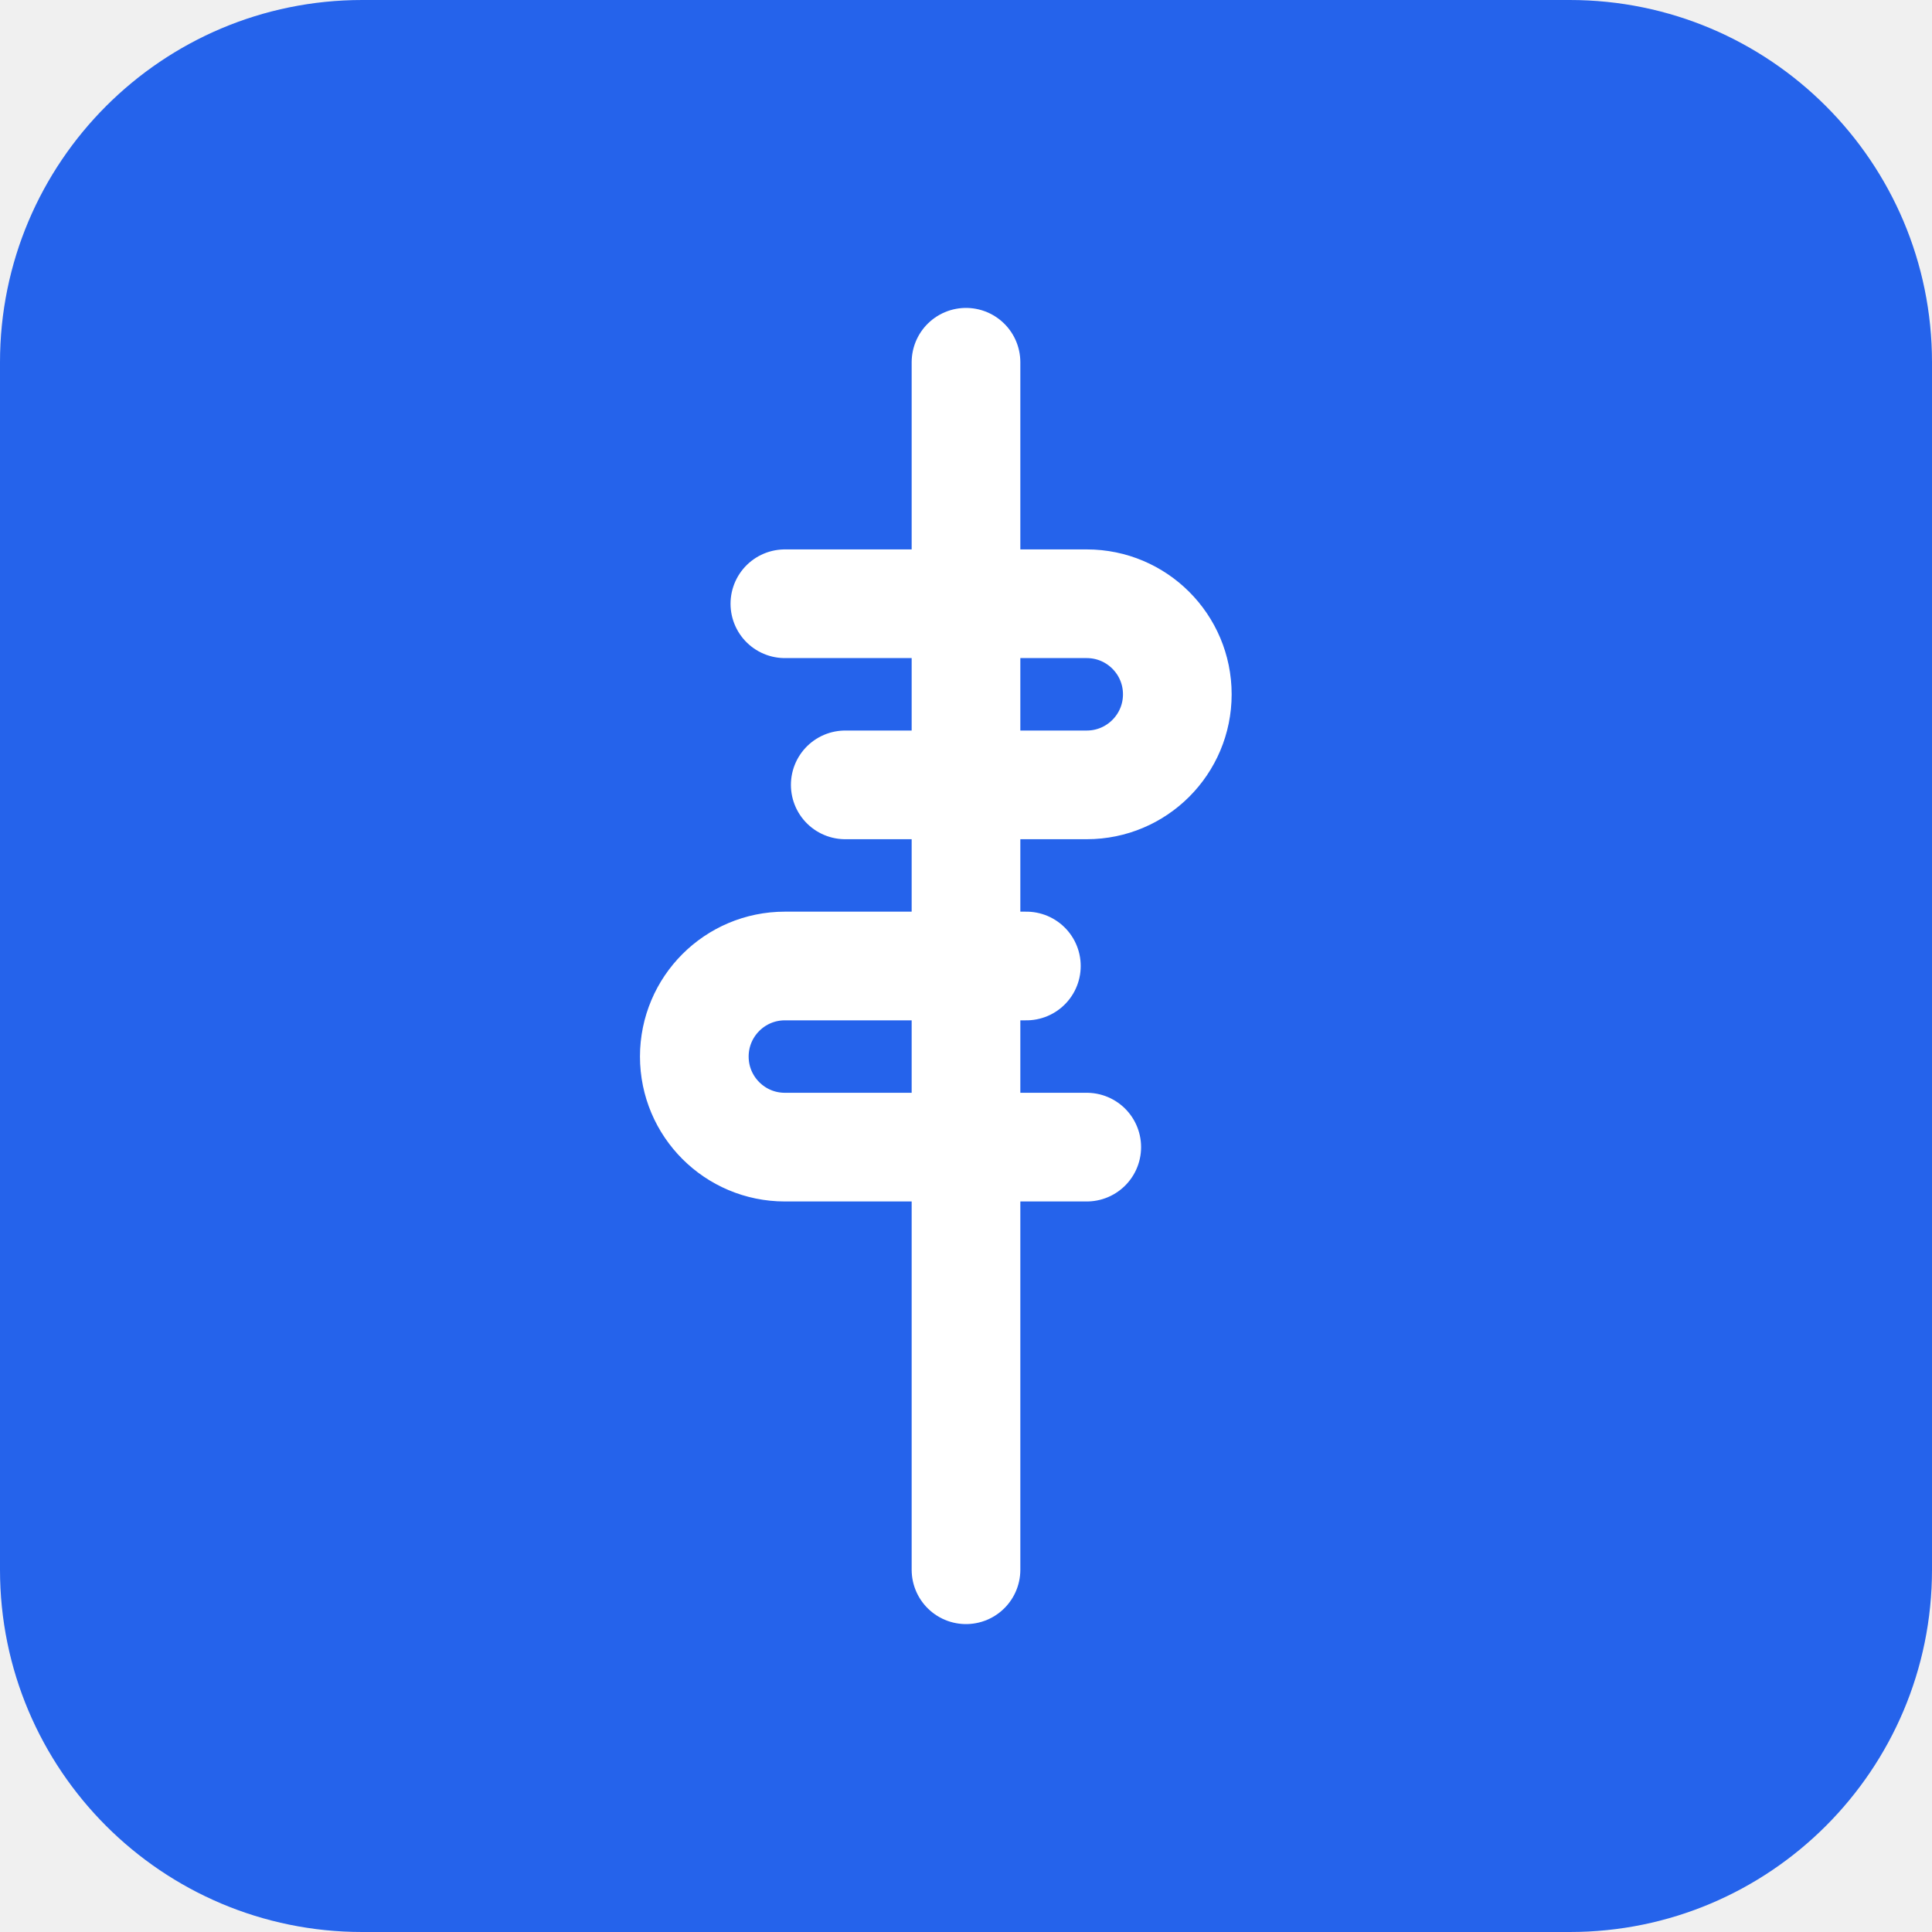
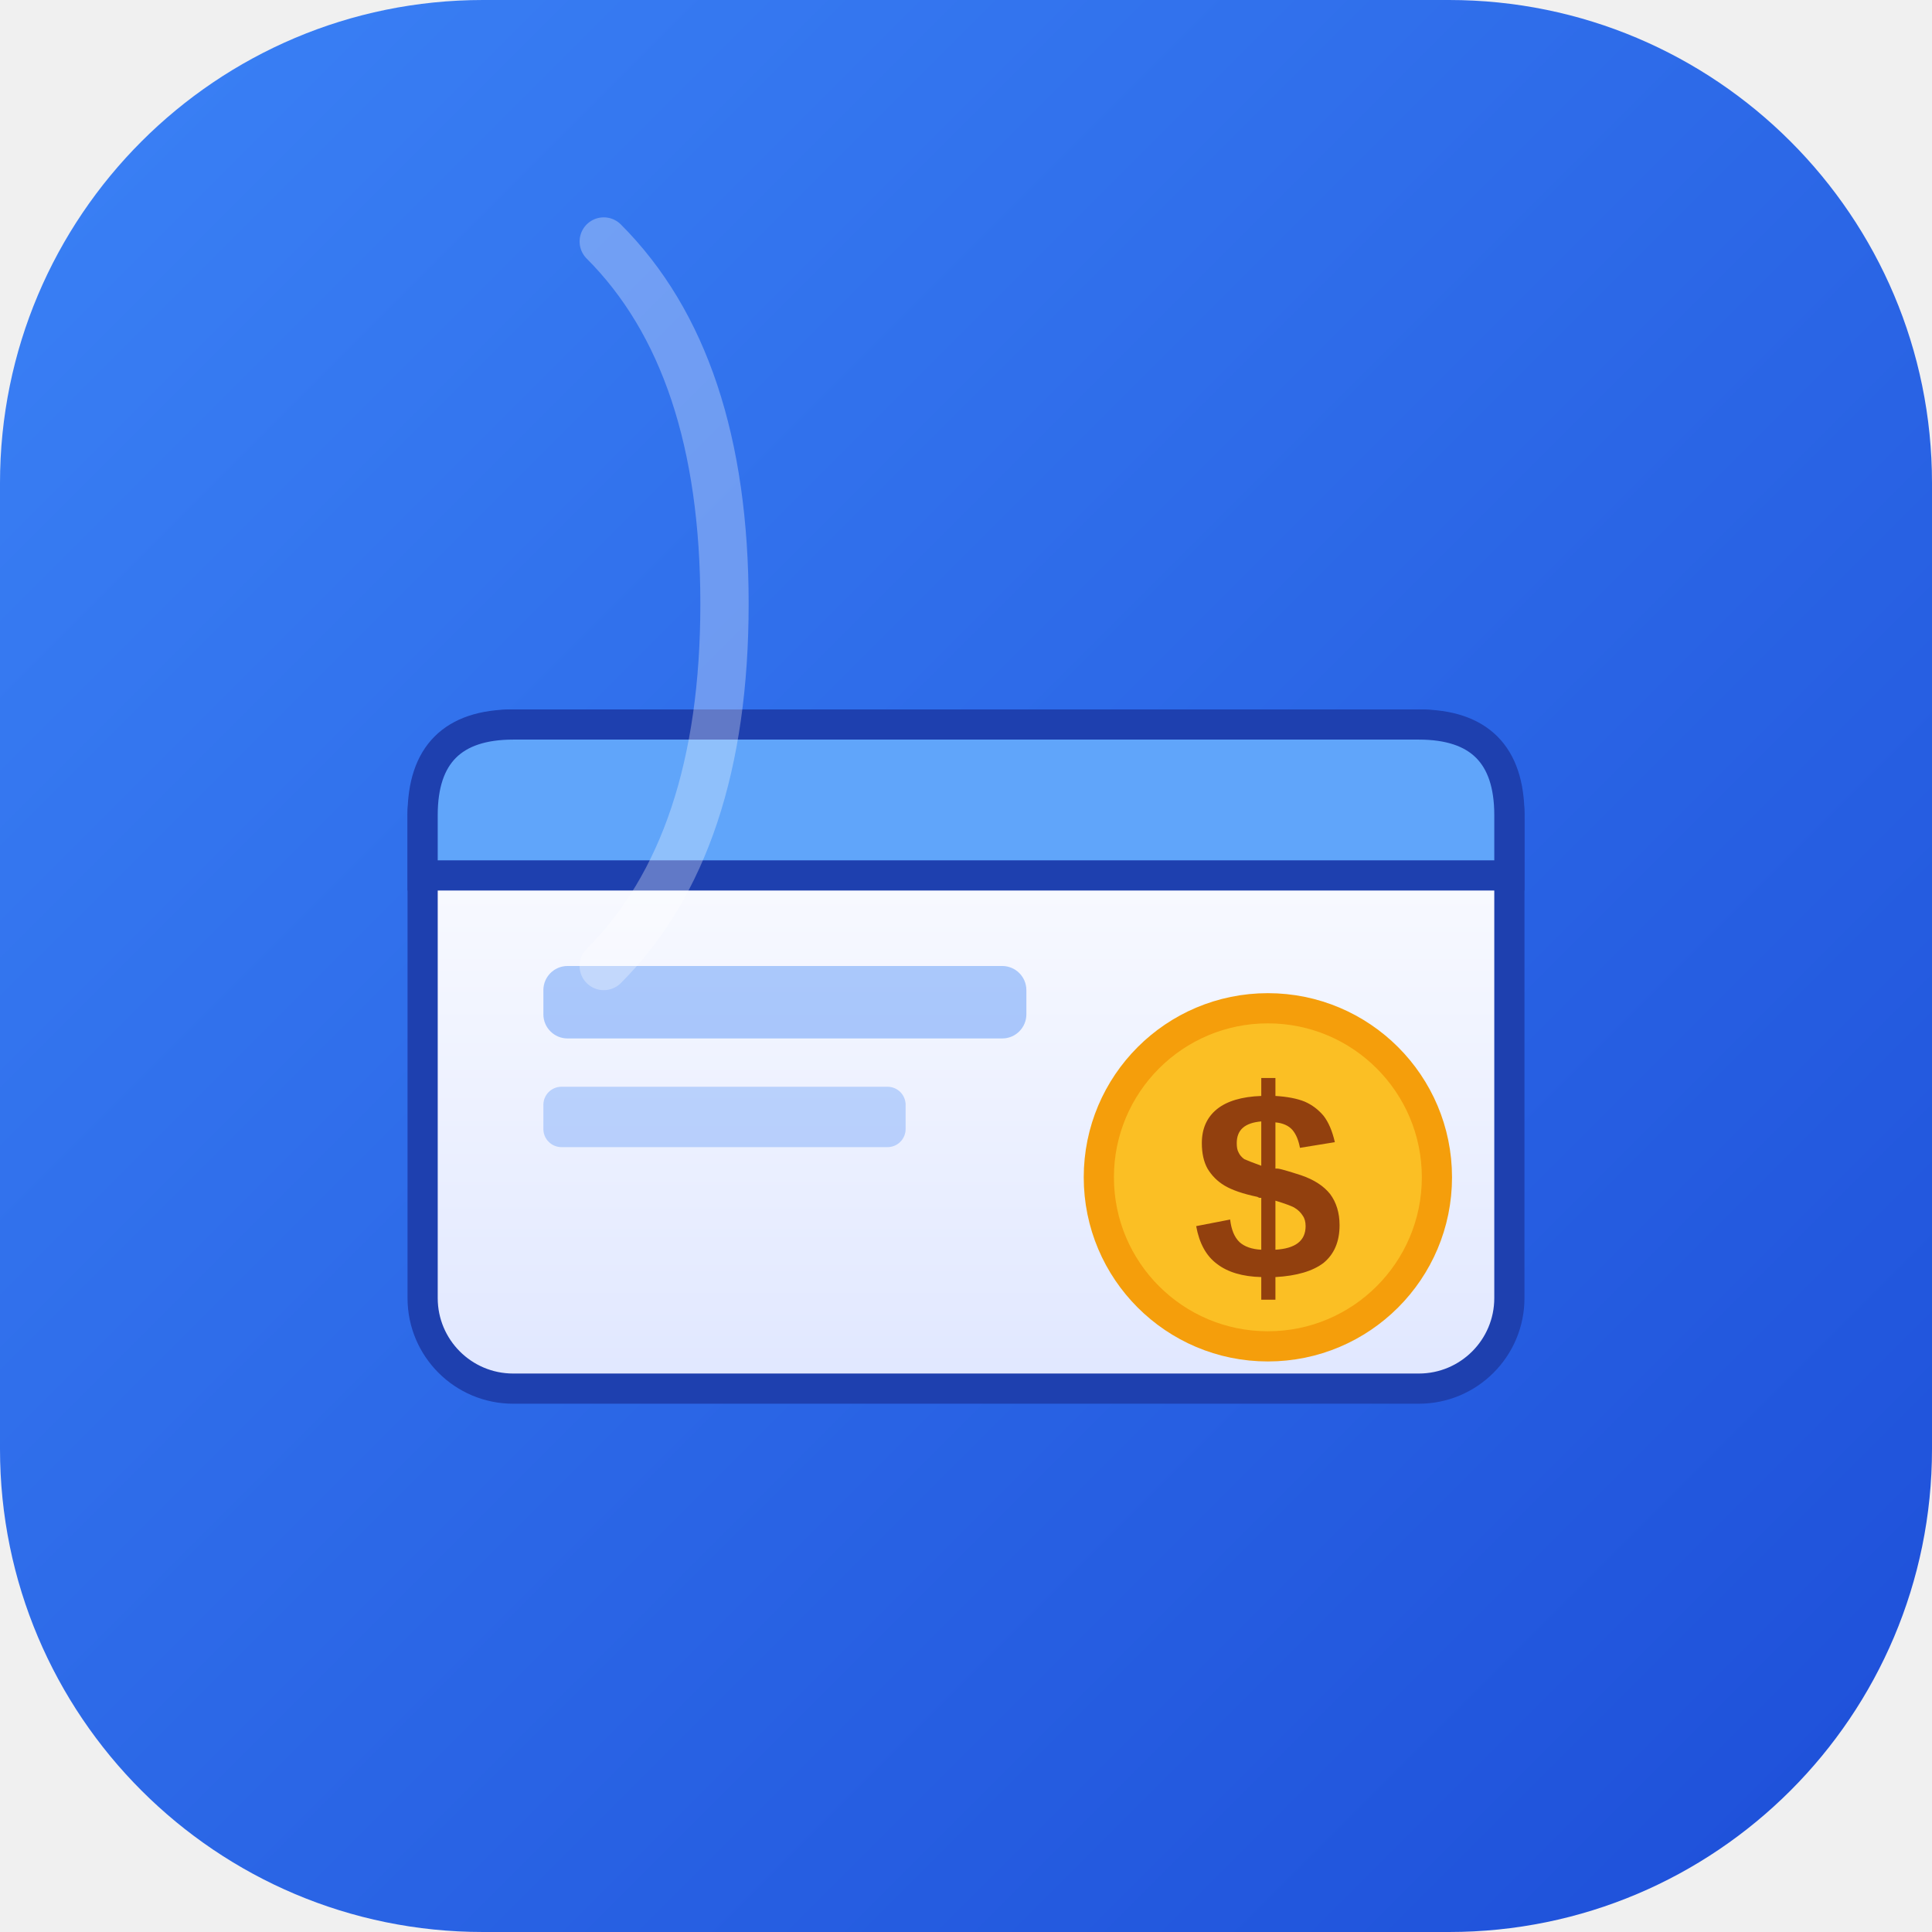
<svg xmlns="http://www.w3.org/2000/svg" viewBox="0 0 32 32" fill="none">
-   <rect width="32" height="32" rx="6" fill="#2563eb" />
-   <path d="M16 6v20M13 10h5a1.5 1.5 0 0 1 1.5 1.5 1.5 1.5 0 0 1-1.5 1.5H14M18 19h-5a1.5 1.5 0 0 1-1.5-1.5 1.5 1.5 0 0 1 1.5-1.5h4" stroke="white" stroke-width="1.8" stroke-linecap="round" stroke-linejoin="round" />
+   <defs>
+     <linearGradient id="bgGrad" x1="0%" y1="0%" x2="100%" y2="100%">
+       <stop offset="0%" style="stop-color:#3b82f6;stop-opacity:1" />
+       <stop offset="100%" style="stop-color:#1d4ed8;stop-opacity:1" />
+     </linearGradient>
+     <linearGradient id="walletGrad" x1="0%" y1="0%" x2="0%" y2="100%">
+       <stop offset="0%" style="stop-color:#ffffff;stop-opacity:1" />
+       <stop offset="100%" style="stop-color:#e0e7ff;stop-opacity:1" />
+     </linearGradient>
+   </defs>
+   <rect width="32" height="32" rx="8" fill="url(#bgGrad)" />
+   <g transform="translate(7, 9)">
+     <rect x="0" y="3" width="18" height="11" rx="1.5" fill="url(#walletGrad)" stroke="#1e40af" stroke-width="0.5" />
+     <path d="M 0 4.5 Q 0 3 1.5 3 L 16.5 3 Q 18 3 18 4.5 L 18 5.5 L 0 5.5 Z" fill="#60a5fa" stroke="#1e40af" stroke-width="0.5" />
+     <rect x="2" y="7" width="8" height="1.2" rx="0.4" fill="#3b82f6" opacity="0.4" />
+     <rect x="2" y="9" width="6" height="1" rx="0.3" fill="#3b82f6" opacity="0.3" />
+     <g transform="translate(11.5, 7)">
+       <circle cx="2.5" cy="3.5" r="2.8" fill="#fbbf24" stroke="#f59e0b" stroke-width="0.5" />
+       <text x="2.5" y="5.2" font-family="Arial, sans-serif" font-size="4.5" font-weight="bold" fill="#92400e" text-anchor="middle">$</text>
+     </g>
+   </g>
+   <path d="M 10 4 Q 12 6 12 10 Q 12 14 10 16" stroke="white" stroke-width="0.8" opacity="0.3" fill="none" stroke-linecap="round" />
</svg>
